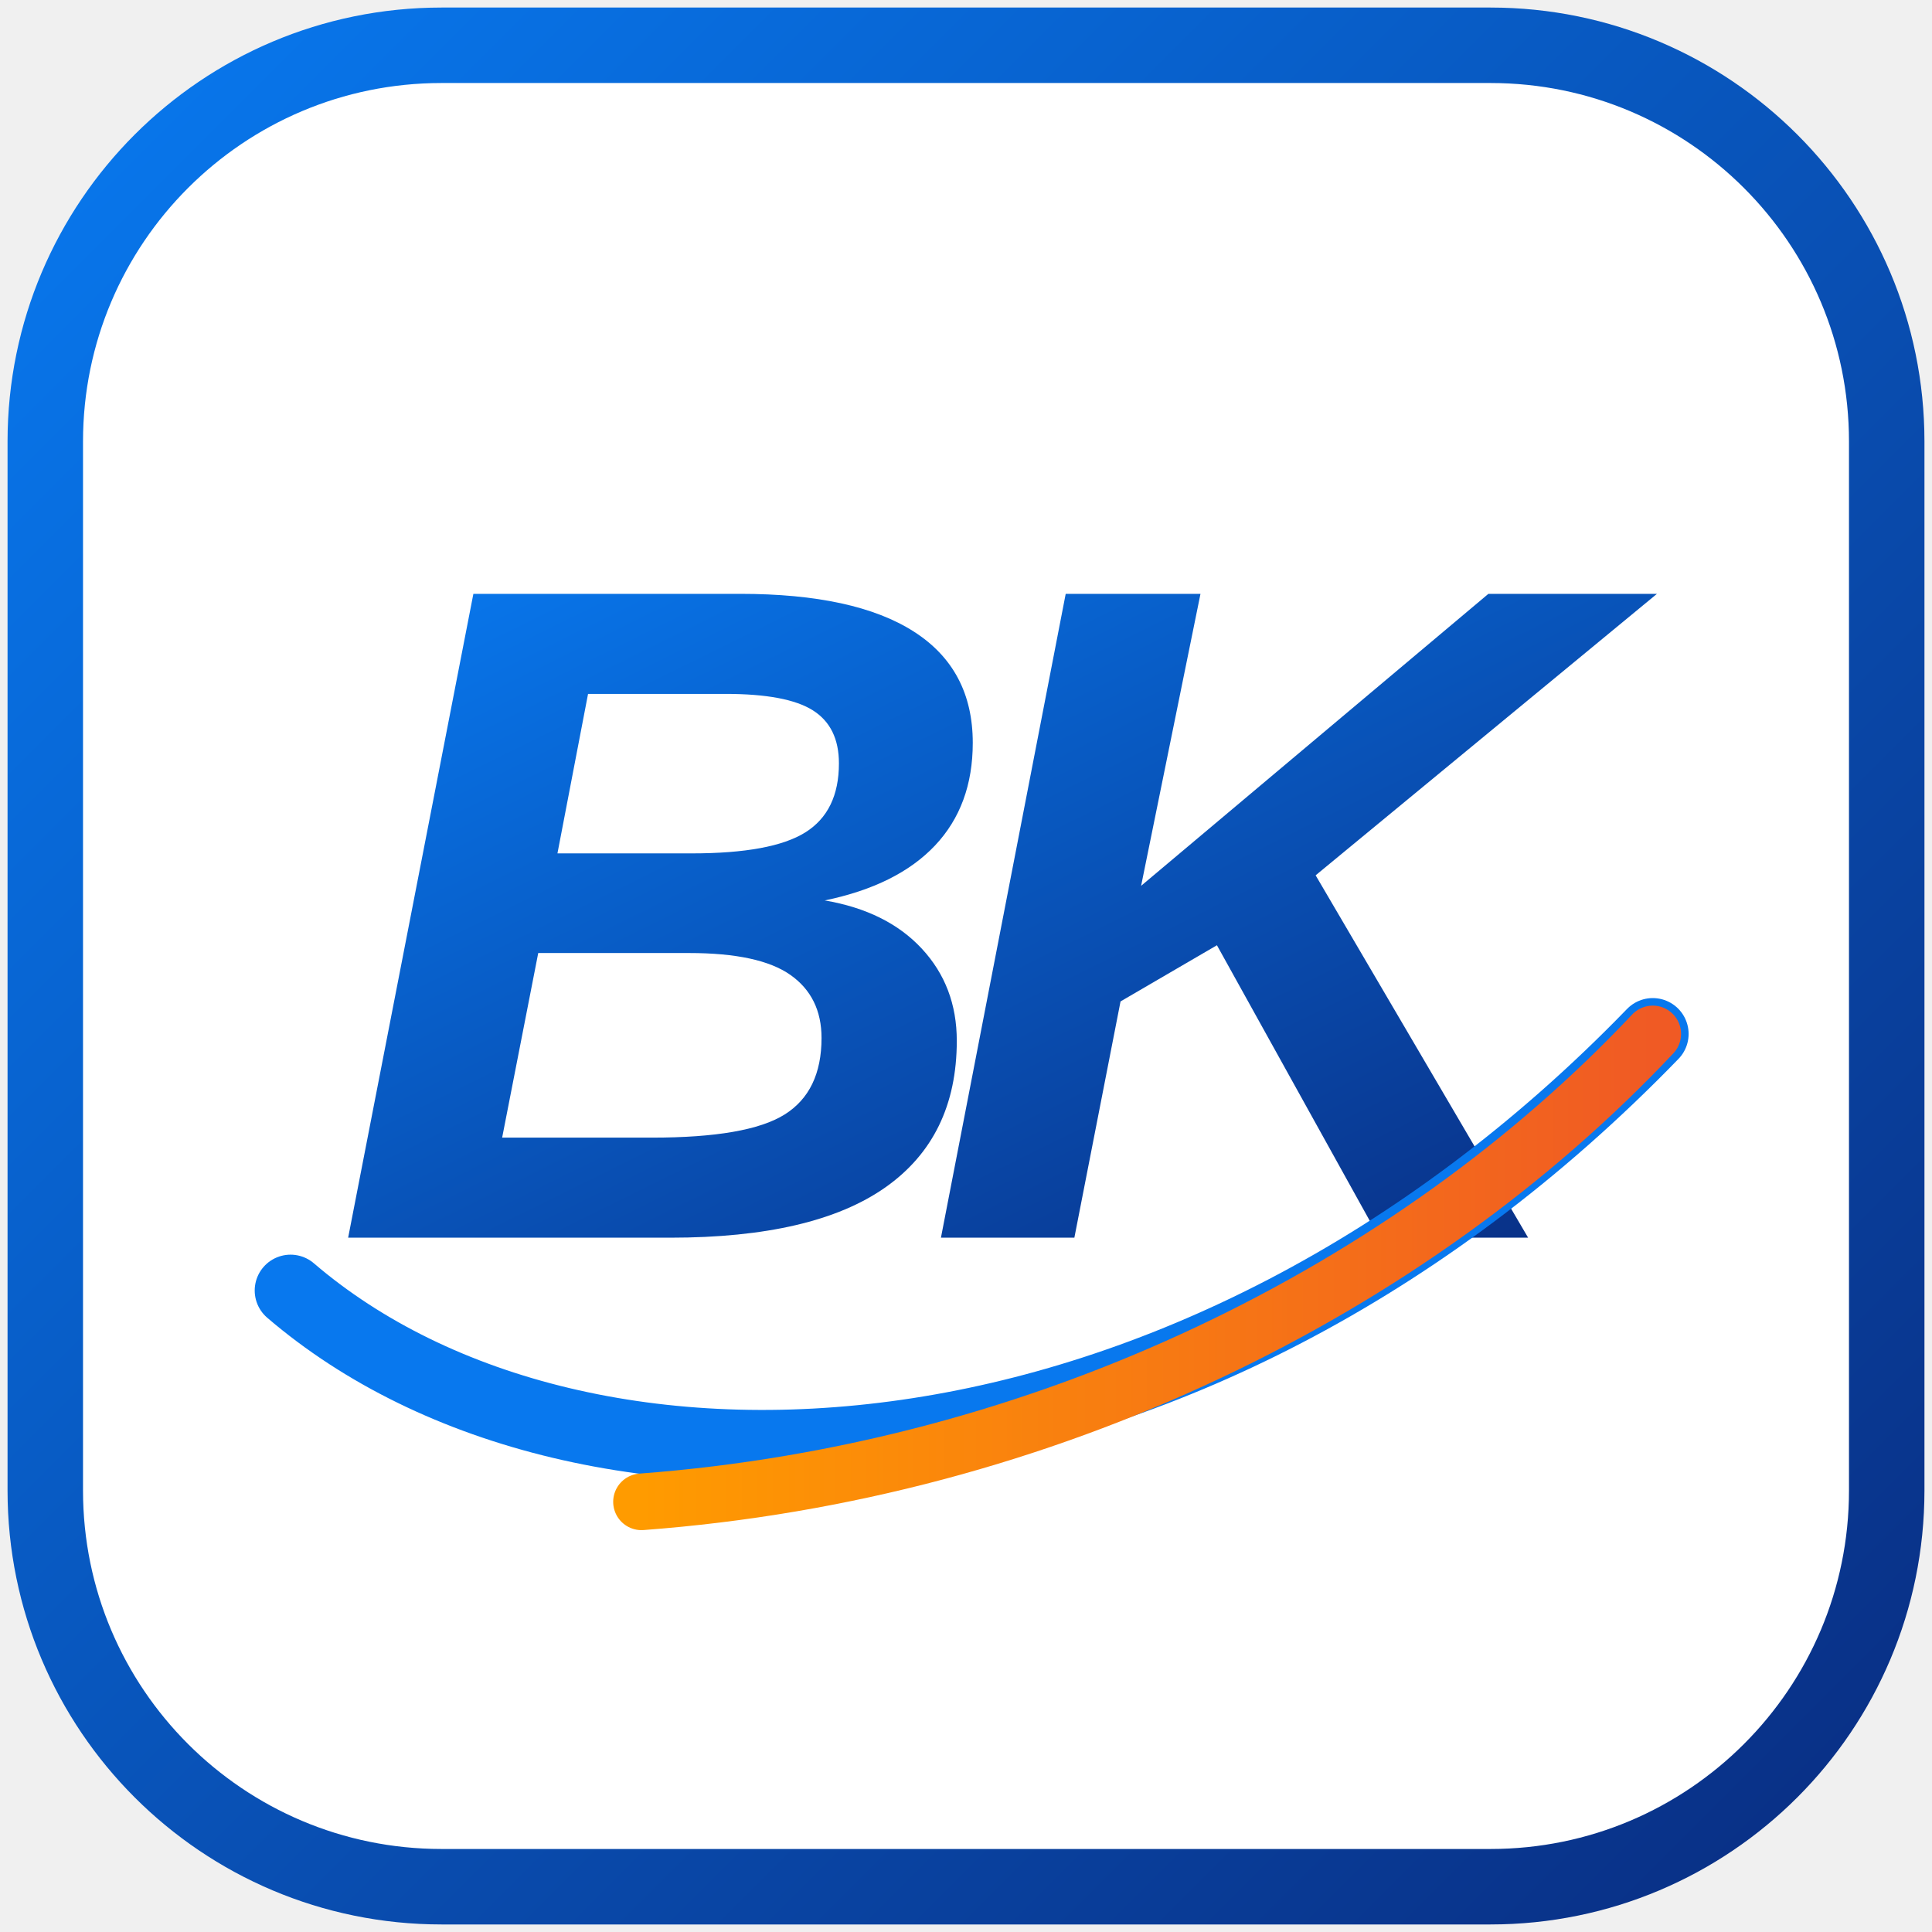
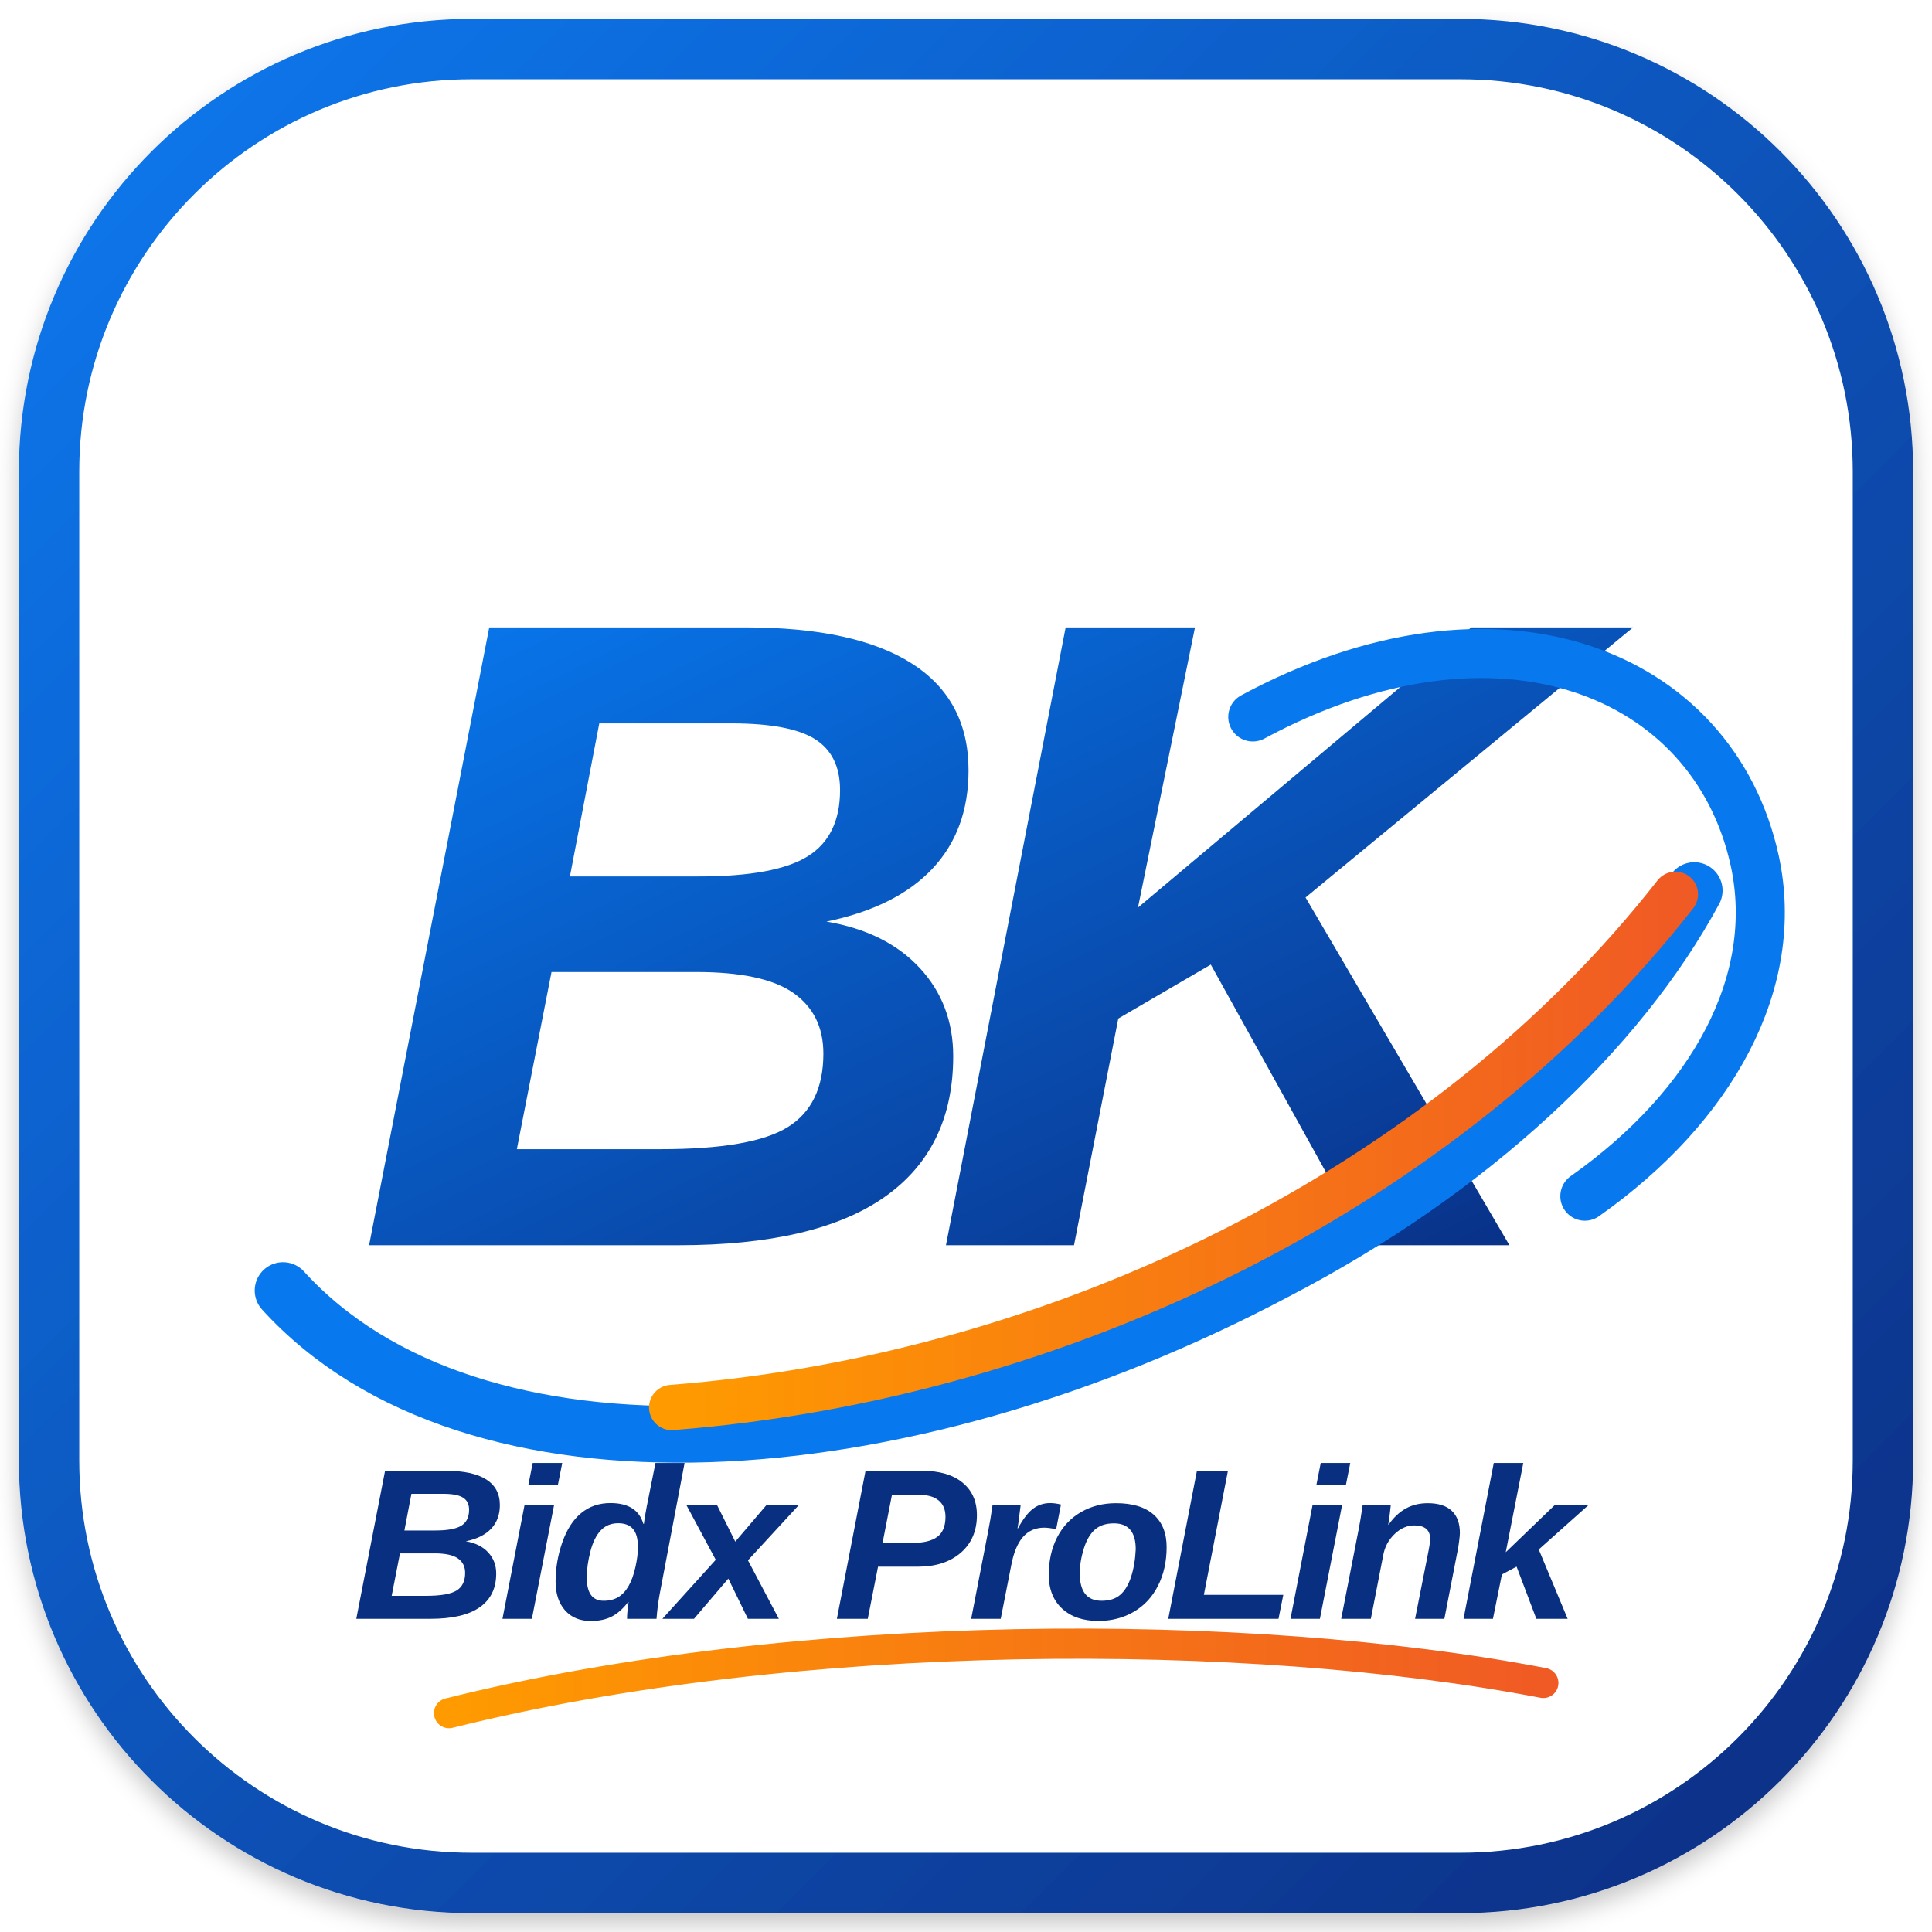
- <svg xmlns="http://www.w3.org/2000/svg" viewBox="0 0 512 512">
+ <svg xmlns="http://www.w3.org/2000/svg" width="512" height="512" viewBox="0 0 512 512" role="img" aria-labelledby="title desc">
  <defs>
    <linearGradient id="blue" x1="0" y1="0" x2="1" y2="1">
-       <stop stop-color="#0878ee" />
+       <stop offset="0" stop-color="#0878ee" />
      <stop offset="1" stop-color="#092e83" />
    </linearGradient>
    <linearGradient id="orange" x1="0" y1="0" x2="1" y2="0">
-       <stop stop-color="#ff9b00" />
+       <stop offset="0" stop-color="#ff9b00" />
      <stop offset="1" stop-color="#f05a24" />
    </linearGradient>
+     <filter id="shadow" x="-10%" y="-10%" width="120%" height="125%">
+       <feGaussianBlur in="SourceAlpha" stdDeviation="3" />
+       <feOffset dy="3" />
+       <feComponentTransfer>
+         <feFuncA type="linear" slope=".22" />
+       </feComponentTransfer>
+       <feMerge>
+         <feMergeNode />
+         <feMergeNode in="SourceGraphic" />
+       </feMerge>
+     </filter>
  </defs>
-   <rect x="12" y="12" width="488" height="488" rx="105" fill="#fff" stroke="url(#blue)" stroke-width="20" />
-   <path d="M111 122h87v119l111-119h105L275 256l147 145H315L198 280v121h-87z" fill="url(#blue)" opacity="0" />
-   <text x="256" y="328" text-anchor="middle" font-family="Arial,Helvetica,sans-serif" font-size="248" font-weight="900" font-style="italic" letter-spacing="-22" fill="url(#blue)">BK</text>
-   <path d="M77 342 C154 408 315 401 438 274" fill="none" stroke="#0878ee" stroke-width="19" stroke-linecap="round" />
-   <path d="M170 398 C277 390 374 342 438 274" fill="none" stroke="url(#orange)" stroke-width="15" stroke-linecap="round" />
+   <rect width="512" height="512" fill="#fff" />
+   <rect x="13" y="13" width="486" height="486" rx="112" fill="#fff" stroke="url(#blue)" stroke-width="16" filter="url(#shadow)" />
+   <text x="256" y="330" text-anchor="middle" font-family="Arial Black,Arial,sans-serif" font-size="238" font-weight="900" font-style="italic" letter-spacing="-19" fill="url(#blue)">BK</text>
+   <path d="M75 342 C125 397 238 390 338 337 C390 310 429 273 449 236" fill="none" stroke="#0878ee" stroke-width="15" stroke-linecap="round" />
+   <path d="M178 373 C281 365 383 315 444 237" fill="none" stroke="url(#orange)" stroke-width="12" stroke-linecap="round" />
+   <path d="M332 190 C397 155 454 178 465 228 C472 260 454 293 420 317" fill="none" stroke="#0878ee" stroke-width="13" stroke-linecap="round" />
+   <text x="256" y="429" text-anchor="middle" font-family="Arial,Helvetica,sans-serif" font-size="57" font-weight="900" font-style="italic" letter-spacing="-2.4" fill="#082f80">Bidx ProLink</text>
+   <path d="M119 454 C211 431 331 431 409 446" fill="none" stroke="url(#orange)" stroke-width="8" stroke-linecap="round" />
</svg>
